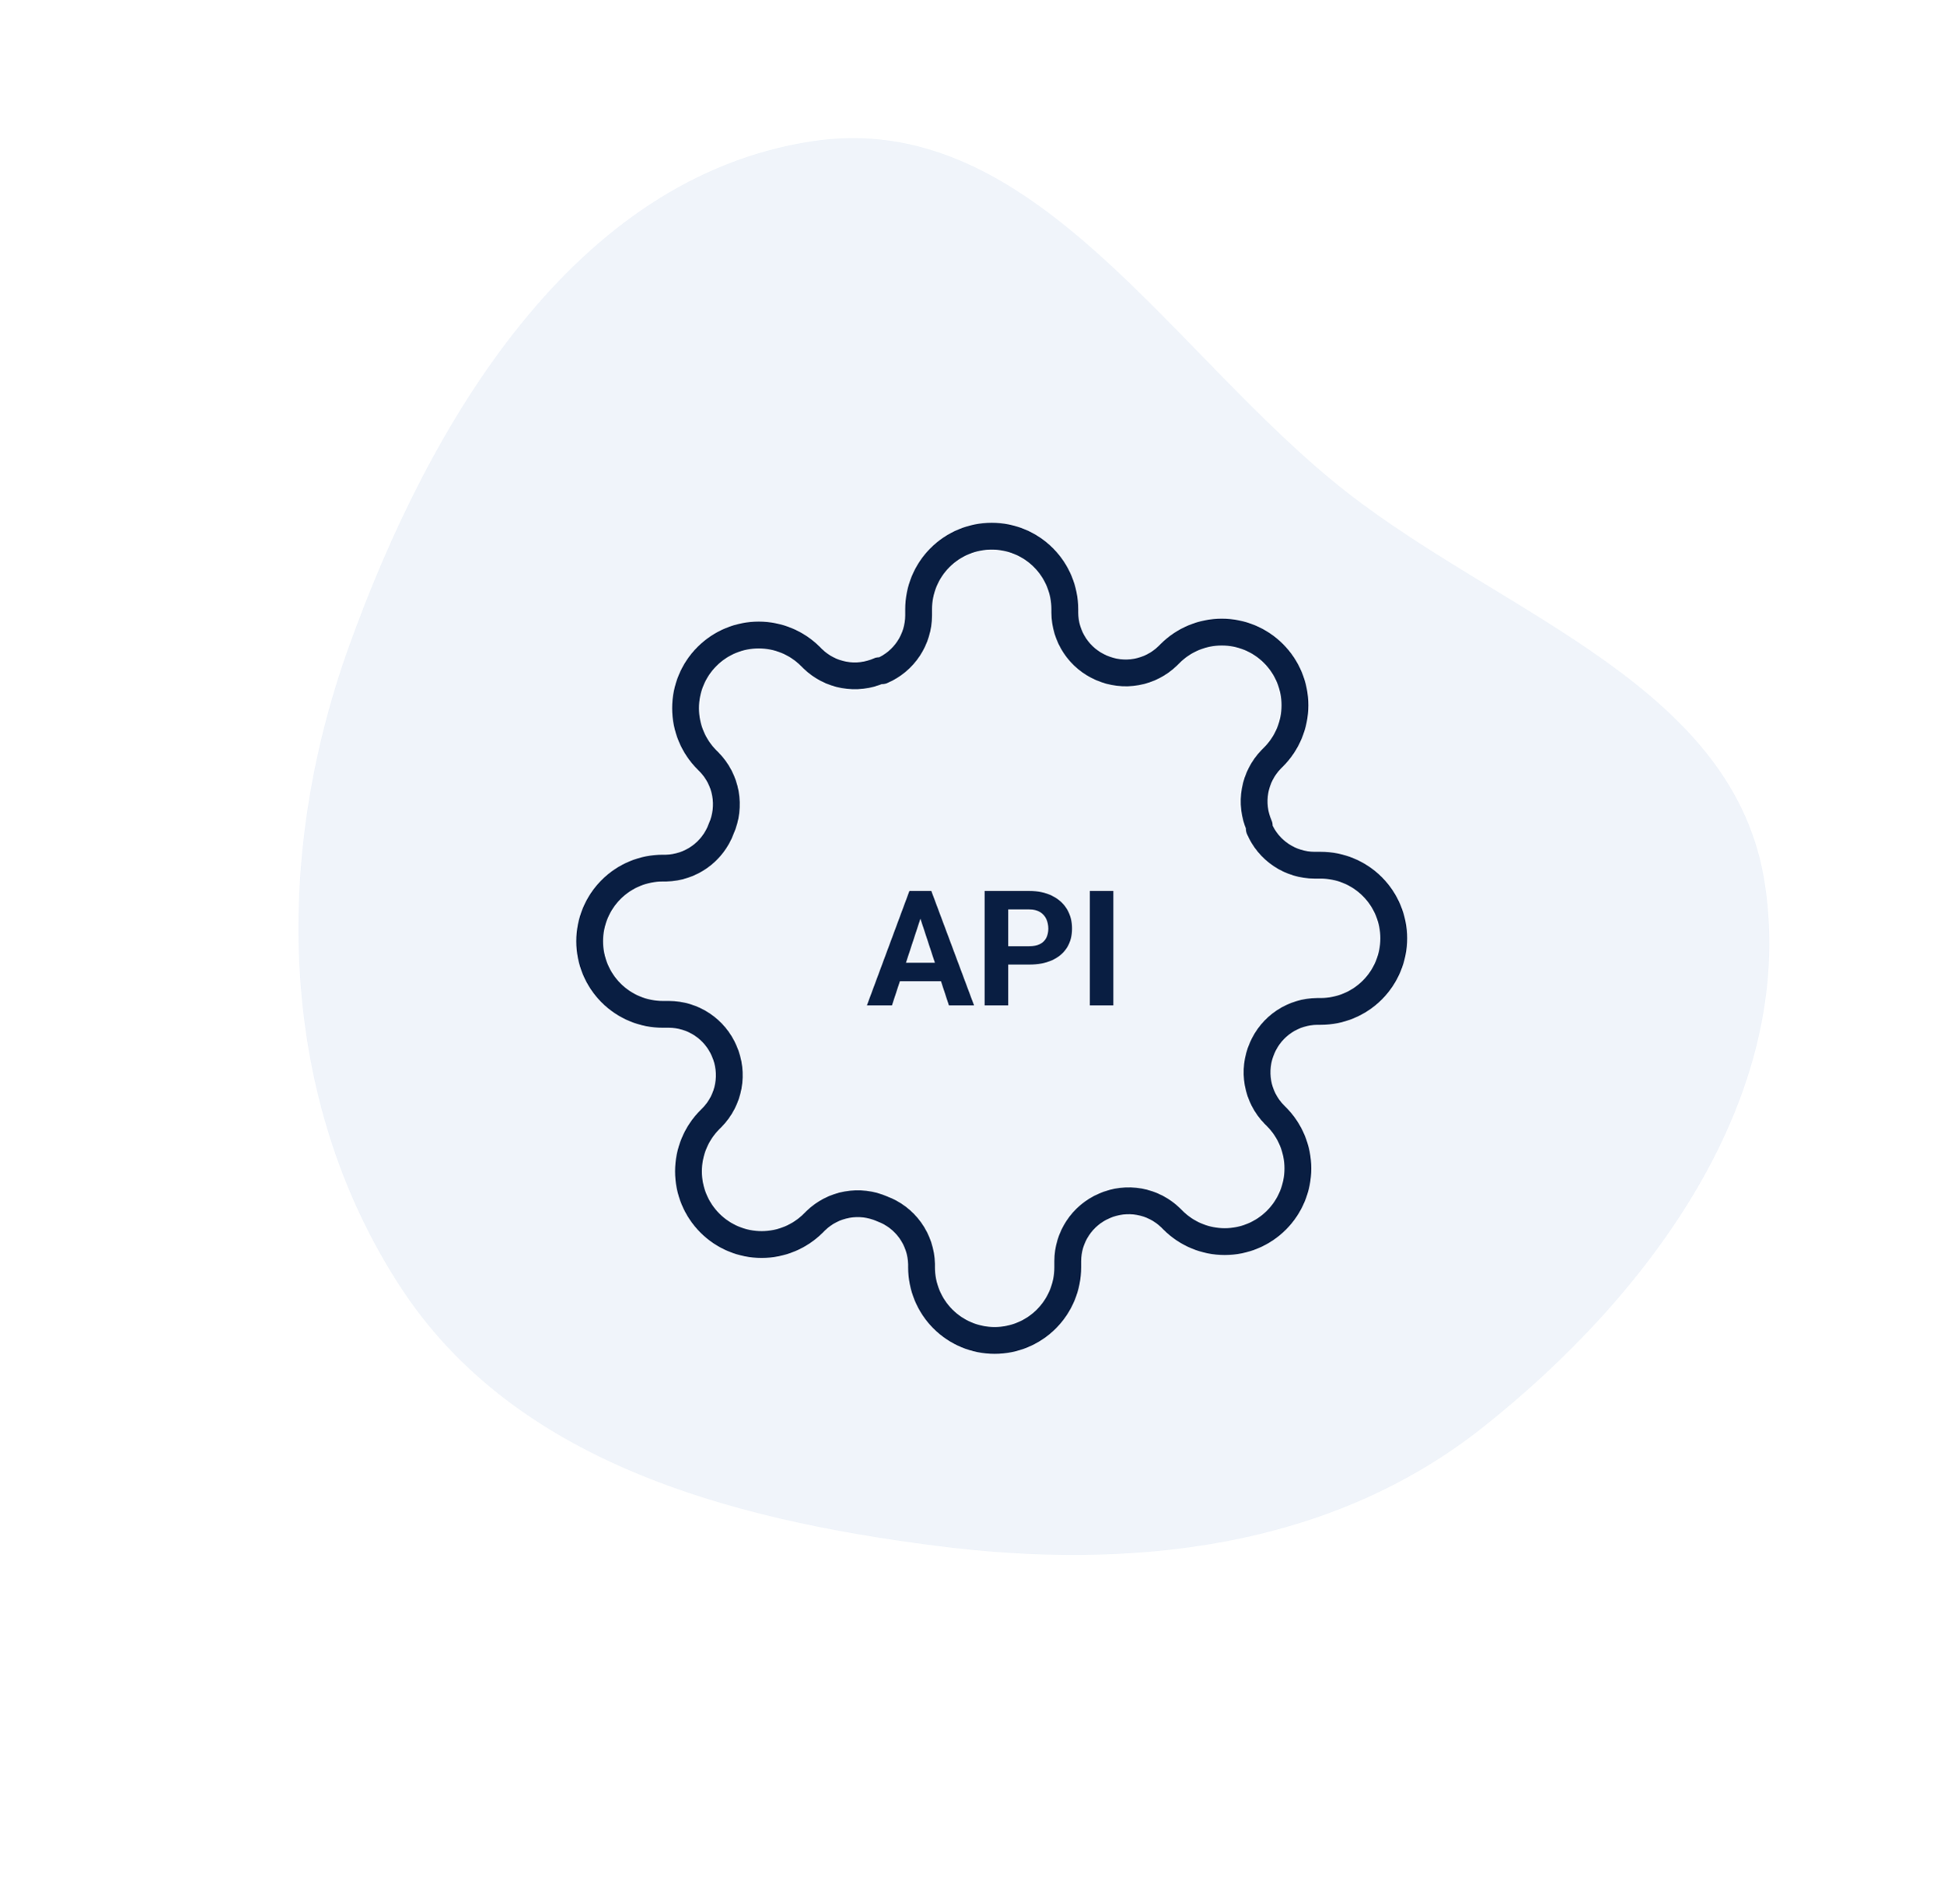
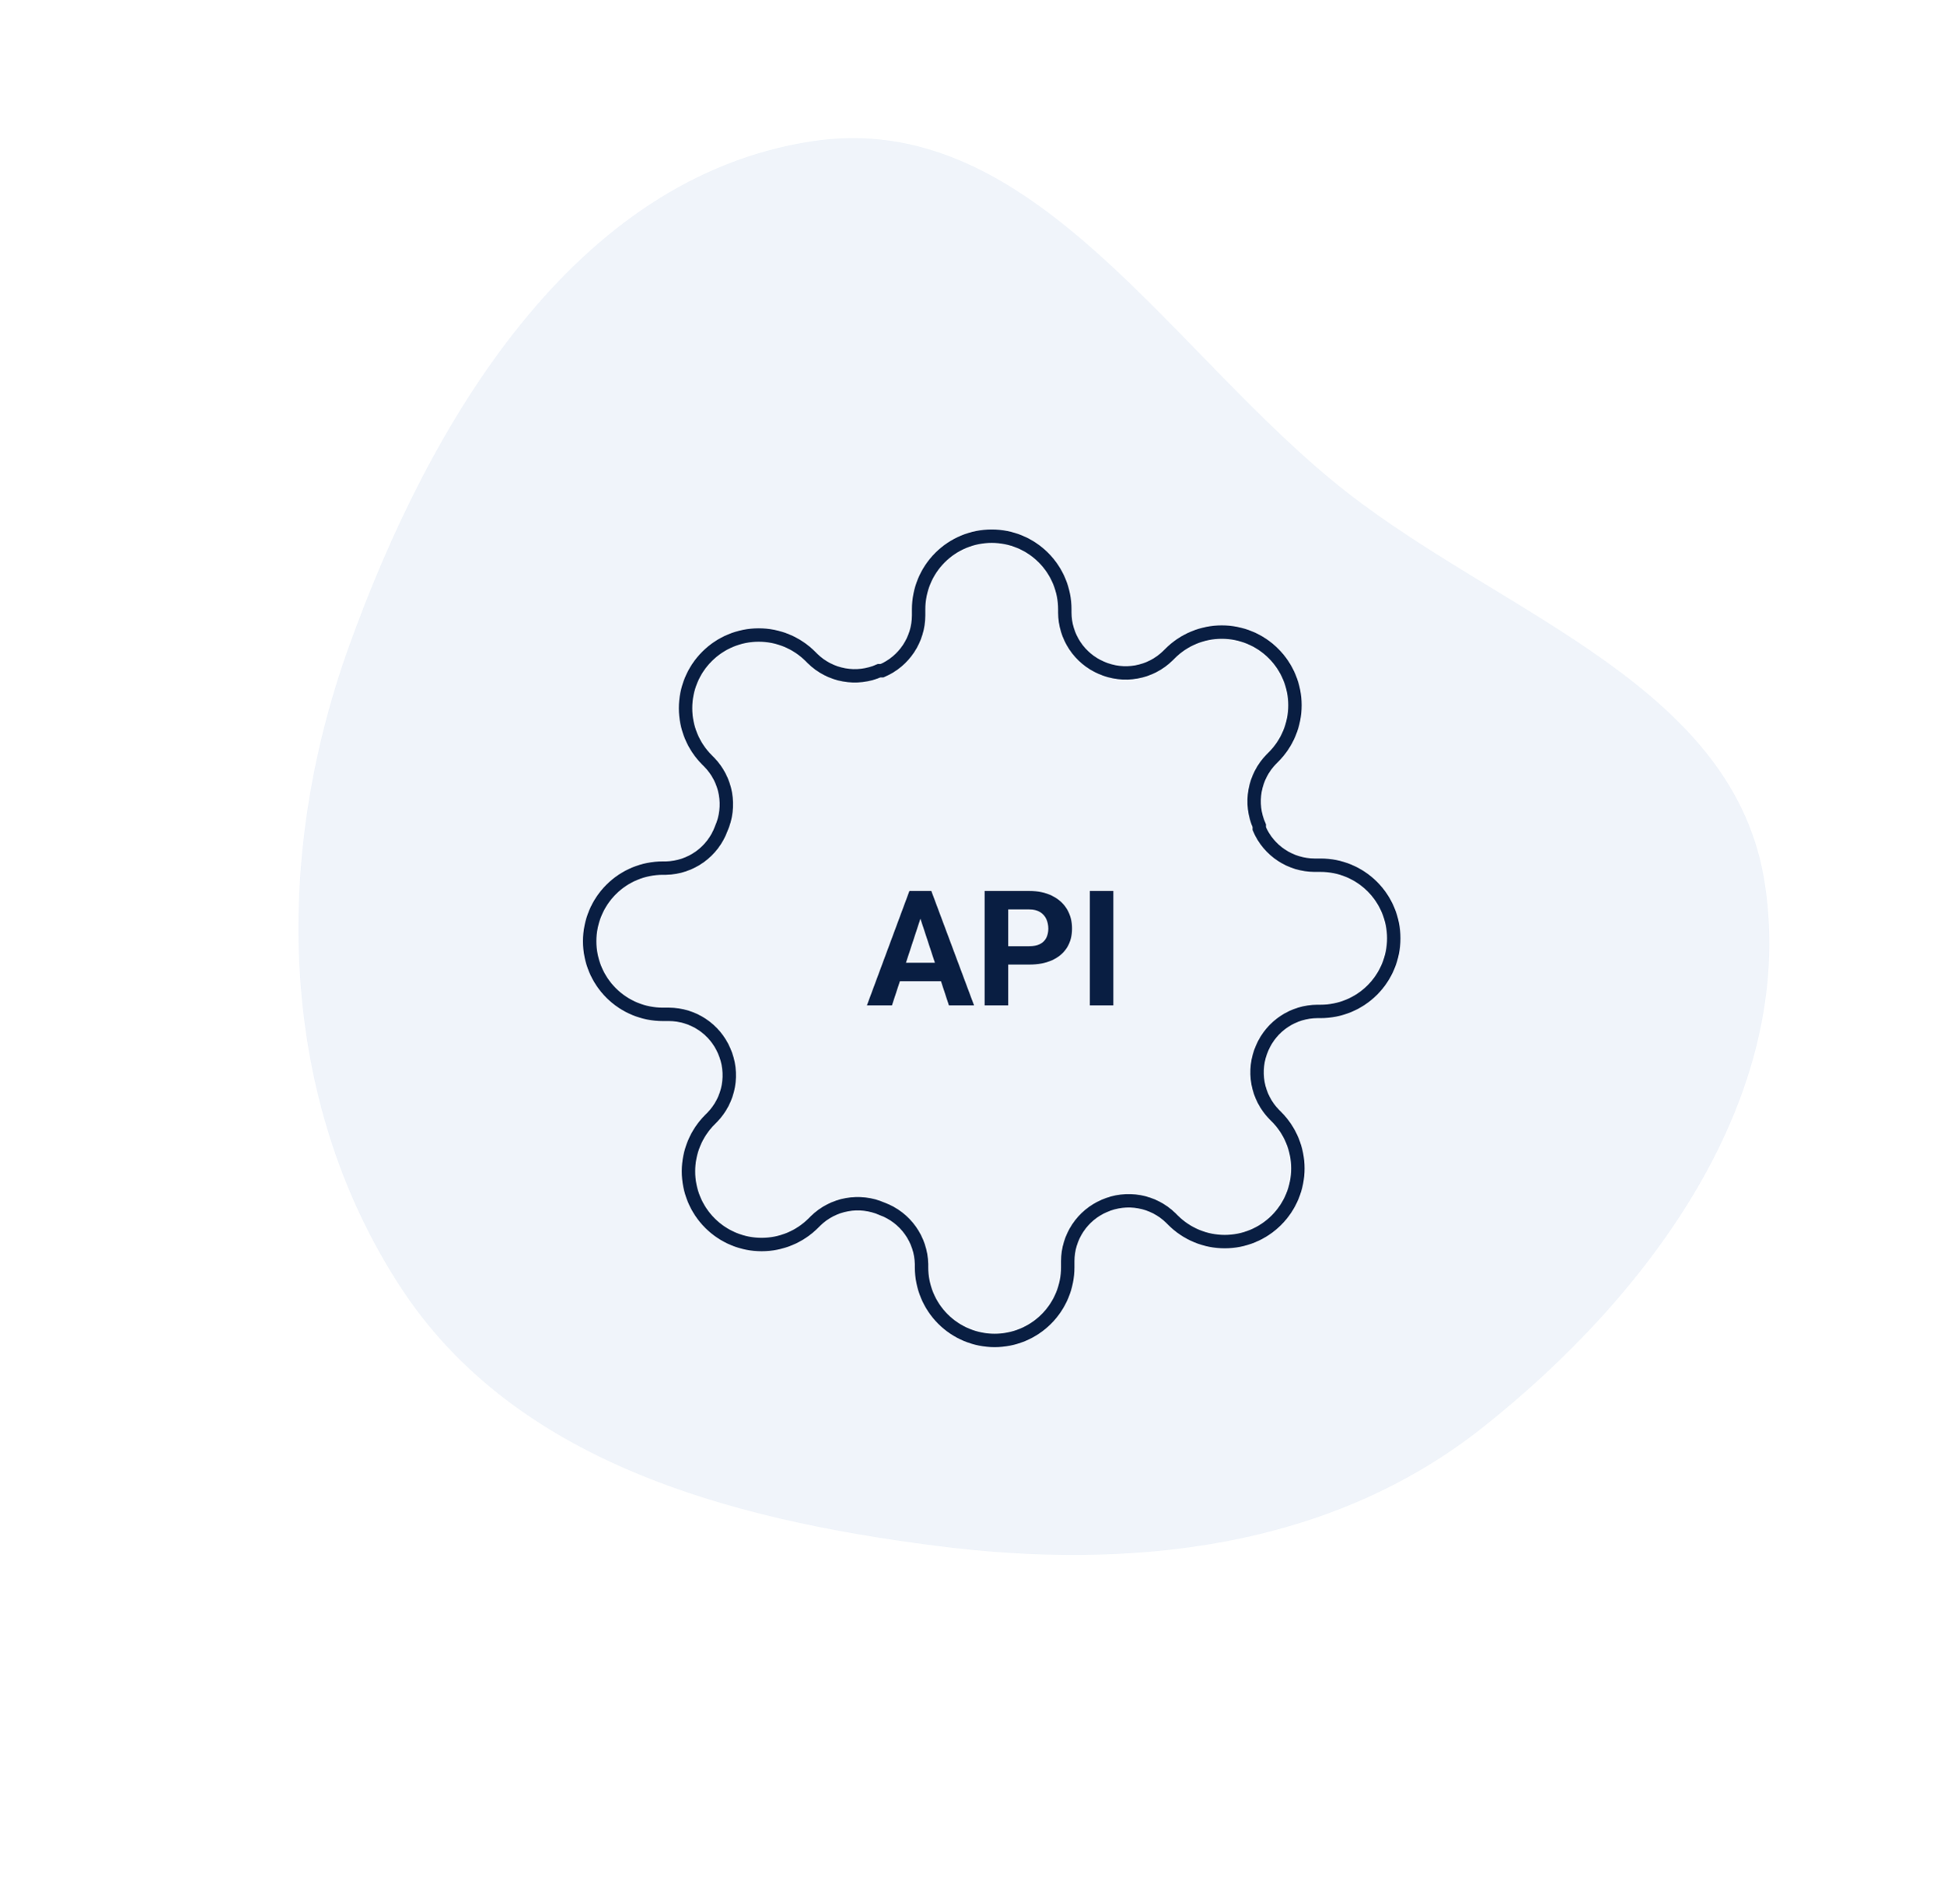
<svg xmlns="http://www.w3.org/2000/svg" width="145" height="142" viewBox="0 0 145 142" fill="none">
  <path opacity="0.12" fill-rule="evenodd" clip-rule="evenodd" d="M100.541 36.75C112.375 45.982 129.544 51.184 131.717 66.076C134.015 81.83 123.199 96.517 110.708 106.44C99.176 115.602 84.297 117.186 69.742 115.311C54.327 113.325 38.38 109.036 29.887 96.027C20.732 82.002 20.329 64.145 26.004 48.313C32.058 31.425 42.842 13.287 60.529 10.544C77.146 7.966 87.315 26.433 100.541 36.75Z" fill="#0747A6" fill-opacity="0.5" />
-   <path d="M94.182 78.182C93.819 79.004 93.71 79.917 93.871 80.802C94.031 81.686 94.453 82.503 95.082 83.145L95.246 83.309C95.753 83.816 96.155 84.417 96.429 85.079C96.704 85.742 96.845 86.451 96.845 87.168C96.845 87.885 96.704 88.595 96.429 89.257C96.155 89.919 95.753 90.521 95.246 91.027C94.739 91.534 94.137 91.937 93.475 92.211C92.813 92.486 92.103 92.627 91.386 92.627C90.67 92.627 89.96 92.486 89.298 92.211C88.635 91.937 88.034 91.534 87.527 91.027L87.364 90.864C86.721 90.235 85.904 89.813 85.02 89.653C84.135 89.492 83.223 89.601 82.4 89.964C81.593 90.309 80.905 90.883 80.421 91.615C79.936 92.347 79.676 93.204 79.673 94.082V94.546C79.673 95.992 79.098 97.379 78.075 98.402C77.052 99.425 75.665 100 74.218 100C72.772 100 71.384 99.425 70.361 98.402C69.338 97.379 68.764 95.992 68.764 94.546V94.3C68.743 93.397 68.45 92.522 67.925 91.787C67.4 91.053 66.666 90.493 65.818 90.182C64.996 89.819 64.083 89.71 63.198 89.871C62.314 90.031 61.497 90.453 60.855 91.082L60.691 91.246C60.184 91.753 59.583 92.155 58.921 92.429C58.258 92.704 57.549 92.845 56.832 92.845C56.115 92.845 55.405 92.704 54.743 92.429C54.081 92.155 53.479 91.753 52.973 91.246C52.466 90.739 52.063 90.137 51.789 89.475C51.514 88.813 51.373 88.103 51.373 87.386C51.373 86.67 51.514 85.96 51.789 85.298C52.063 84.635 52.466 84.034 52.973 83.527L53.136 83.364C53.765 82.721 54.187 81.904 54.347 81.02C54.508 80.135 54.399 79.223 54.036 78.4C53.691 77.593 53.117 76.905 52.385 76.421C51.653 75.936 50.796 75.676 49.918 75.673H49.455C48.008 75.673 46.62 75.098 45.598 74.075C44.575 73.052 44 71.665 44 70.218C44 68.772 44.575 67.384 45.598 66.361C46.62 65.338 48.008 64.764 49.455 64.764H49.7C50.603 64.743 51.478 64.45 52.213 63.925C52.947 63.4 53.507 62.666 53.818 61.818C54.181 60.996 54.289 60.083 54.129 59.198C53.969 58.314 53.547 57.497 52.918 56.855L52.755 56.691C52.247 56.184 51.845 55.583 51.571 54.921C51.296 54.258 51.155 53.549 51.155 52.832C51.155 52.115 51.296 51.405 51.571 50.743C51.845 50.081 52.247 49.479 52.755 48.973C53.261 48.466 53.863 48.063 54.525 47.789C55.187 47.514 55.897 47.373 56.614 47.373C57.33 47.373 58.04 47.514 58.702 47.789C59.365 48.063 59.966 48.466 60.473 48.973L60.636 49.136C61.279 49.765 62.096 50.187 62.98 50.347C63.865 50.508 64.777 50.399 65.6 50.036H65.818C66.625 49.691 67.313 49.117 67.797 48.385C68.282 47.653 68.542 46.796 68.546 45.918V45.455C68.546 44.008 69.12 42.62 70.143 41.598C71.166 40.575 72.553 40 74 40C75.447 40 76.834 40.575 77.857 41.598C78.88 42.62 79.454 44.008 79.454 45.455V45.7C79.458 46.578 79.718 47.435 80.203 48.167C80.687 48.898 81.375 49.472 82.182 49.818C83.004 50.181 83.917 50.289 84.802 50.129C85.686 49.969 86.503 49.547 87.145 48.918L87.309 48.755C87.816 48.247 88.417 47.845 89.079 47.571C89.742 47.296 90.451 47.155 91.168 47.155C91.885 47.155 92.595 47.296 93.257 47.571C93.919 47.845 94.521 48.247 95.027 48.755C95.534 49.261 95.937 49.863 96.211 50.525C96.486 51.187 96.627 51.897 96.627 52.614C96.627 53.33 96.486 54.04 96.211 54.702C95.937 55.365 95.534 55.966 95.027 56.473L94.864 56.636C94.235 57.279 93.813 58.096 93.653 58.98C93.492 59.865 93.601 60.777 93.964 61.6V61.818C94.309 62.625 94.883 63.313 95.615 63.797C96.347 64.282 97.204 64.542 98.082 64.546H98.546C99.992 64.546 101.379 65.12 102.402 66.143C103.425 67.166 104 68.553 104 70C104 71.447 103.425 72.834 102.402 73.857C101.379 74.88 99.992 75.454 98.546 75.454H98.3C97.422 75.458 96.565 75.718 95.833 76.203C95.102 76.687 94.528 77.375 94.182 78.182V78.182Z" stroke="#091E42" stroke-width="2" stroke-linecap="round" stroke-linejoin="round" />
+   <path d="M94.182 78.182C93.819 79.004 93.71 79.917 93.871 80.802C94.031 81.686 94.453 82.503 95.082 83.145L95.246 83.309C95.753 83.816 96.155 84.417 96.429 85.079C96.704 85.742 96.845 86.451 96.845 87.168C96.845 87.885 96.704 88.595 96.429 89.257C96.155 89.919 95.753 90.521 95.246 91.027C94.739 91.534 94.137 91.937 93.475 92.211C92.813 92.486 92.103 92.627 91.386 92.627C90.67 92.627 89.96 92.486 89.298 92.211C88.635 91.937 88.034 91.534 87.527 91.027L87.364 90.864C86.721 90.235 85.904 89.813 85.02 89.653C84.135 89.492 83.223 89.601 82.4 89.964C81.593 90.309 80.905 90.883 80.421 91.615C79.936 92.347 79.676 93.204 79.673 94.082V94.546C79.673 95.992 79.098 97.379 78.075 98.402C77.052 99.425 75.665 100 74.218 100C72.772 100 71.384 99.425 70.361 98.402C69.338 97.379 68.764 95.992 68.764 94.546V94.3C68.743 93.397 68.45 92.522 67.925 91.787C67.4 91.053 66.666 90.493 65.818 90.182C64.996 89.819 64.083 89.71 63.198 89.871C62.314 90.031 61.497 90.453 60.855 91.082L60.691 91.246C60.184 91.753 59.583 92.155 58.921 92.429C58.258 92.704 57.549 92.845 56.832 92.845C56.115 92.845 55.405 92.704 54.743 92.429C54.081 92.155 53.479 91.753 52.973 91.246C52.466 90.739 52.063 90.137 51.789 89.475C51.514 88.813 51.373 88.103 51.373 87.386C51.373 86.67 51.514 85.96 51.789 85.298C52.063 84.635 52.466 84.034 52.973 83.527L53.136 83.364C53.765 82.721 54.187 81.904 54.347 81.02C54.508 80.135 54.399 79.223 54.036 78.4C53.691 77.593 53.117 76.905 52.385 76.421C51.653 75.936 50.796 75.676 49.918 75.673H49.455C48.008 75.673 46.62 75.098 45.598 74.075C44.575 73.052 44 71.665 44 70.218C44 68.772 44.575 67.384 45.598 66.361C46.62 65.338 48.008 64.764 49.455 64.764H49.7C50.603 64.743 51.478 64.45 52.213 63.925C52.947 63.4 53.507 62.666 53.818 61.818C54.181 60.996 54.289 60.083 54.129 59.198C53.969 58.314 53.547 57.497 52.918 56.855L52.755 56.691C52.247 56.184 51.845 55.583 51.571 54.921C51.296 54.258 51.155 53.549 51.155 52.832C51.155 52.115 51.296 51.405 51.571 50.743C51.845 50.081 52.247 49.479 52.755 48.973C53.261 48.466 53.863 48.063 54.525 47.789C55.187 47.514 55.897 47.373 56.614 47.373C57.33 47.373 58.04 47.514 58.702 47.789C59.365 48.063 59.966 48.466 60.473 48.973L60.636 49.136C61.279 49.765 62.096 50.187 62.98 50.347C63.865 50.508 64.777 50.399 65.6 50.036H65.818C66.625 49.691 67.313 49.117 67.797 48.385C68.282 47.653 68.542 46.796 68.546 45.918V45.455C68.546 44.008 69.12 42.62 70.143 41.598C71.166 40.575 72.553 40 74 40C75.447 40 76.834 40.575 77.857 41.598C78.88 42.62 79.454 44.008 79.454 45.455V45.7C79.458 46.578 79.718 47.435 80.203 48.167C80.687 48.898 81.375 49.472 82.182 49.818C83.004 50.181 83.917 50.289 84.802 50.129C85.686 49.969 86.503 49.547 87.145 48.918L87.309 48.755C87.816 48.247 88.417 47.845 89.079 47.571C89.742 47.296 90.451 47.155 91.168 47.155C91.885 47.155 92.595 47.296 93.257 47.571C93.919 47.845 94.521 48.247 95.027 48.755C95.534 49.261 95.937 49.863 96.211 50.525C96.486 51.187 96.627 51.897 96.627 52.614C96.627 53.33 96.486 54.04 96.211 54.702C95.937 55.365 95.534 55.966 95.027 56.473L94.864 56.636C94.235 57.279 93.813 58.096 93.653 58.98C93.492 59.865 93.601 60.777 93.964 61.6V61.818C94.309 62.625 94.883 63.313 95.615 63.797C96.347 64.282 97.204 64.542 98.082 64.546H98.546C99.992 64.546 101.379 65.12 102.402 66.143C103.425 67.166 104 68.553 104 70C104 71.447 103.425 72.834 102.402 73.857C101.379 74.88 99.992 75.454 98.546 75.454H98.3C97.422 75.458 96.565 75.718 95.833 76.203C95.102 76.687 94.528 77.375 94.182 78.182V78.182Z" stroke="#091E42" strokeWidth="2" strokeLinecap="round" strokeLinejoin="round" />
  <path d="M68.879 67.928L66.558 75H64.689L67.859 66.469H69.049L68.879 67.928ZM70.806 75L68.48 67.928L68.293 66.469H69.494L72.681 75H70.806ZM70.701 71.824V73.201H66.195V71.824H70.701ZM76.795 71.959H74.621V70.588H76.795C77.13 70.588 77.404 70.533 77.615 70.424C77.826 70.311 77.98 70.154 78.078 69.955C78.175 69.756 78.224 69.531 78.224 69.281C78.224 69.027 78.175 68.791 78.078 68.572C77.98 68.353 77.826 68.178 77.615 68.045C77.404 67.912 77.13 67.846 76.795 67.846H75.23V75H73.472V66.469H76.795C77.463 66.469 78.035 66.59 78.511 66.832C78.992 67.07 79.359 67.4 79.613 67.822C79.867 68.244 79.994 68.727 79.994 69.269C79.994 69.82 79.867 70.297 79.613 70.699C79.359 71.102 78.992 71.412 78.511 71.631C78.035 71.85 77.463 71.959 76.795 71.959ZM83.076 66.469V75H81.324V66.469H83.076Z" fill="#091E42" />
</svg>
